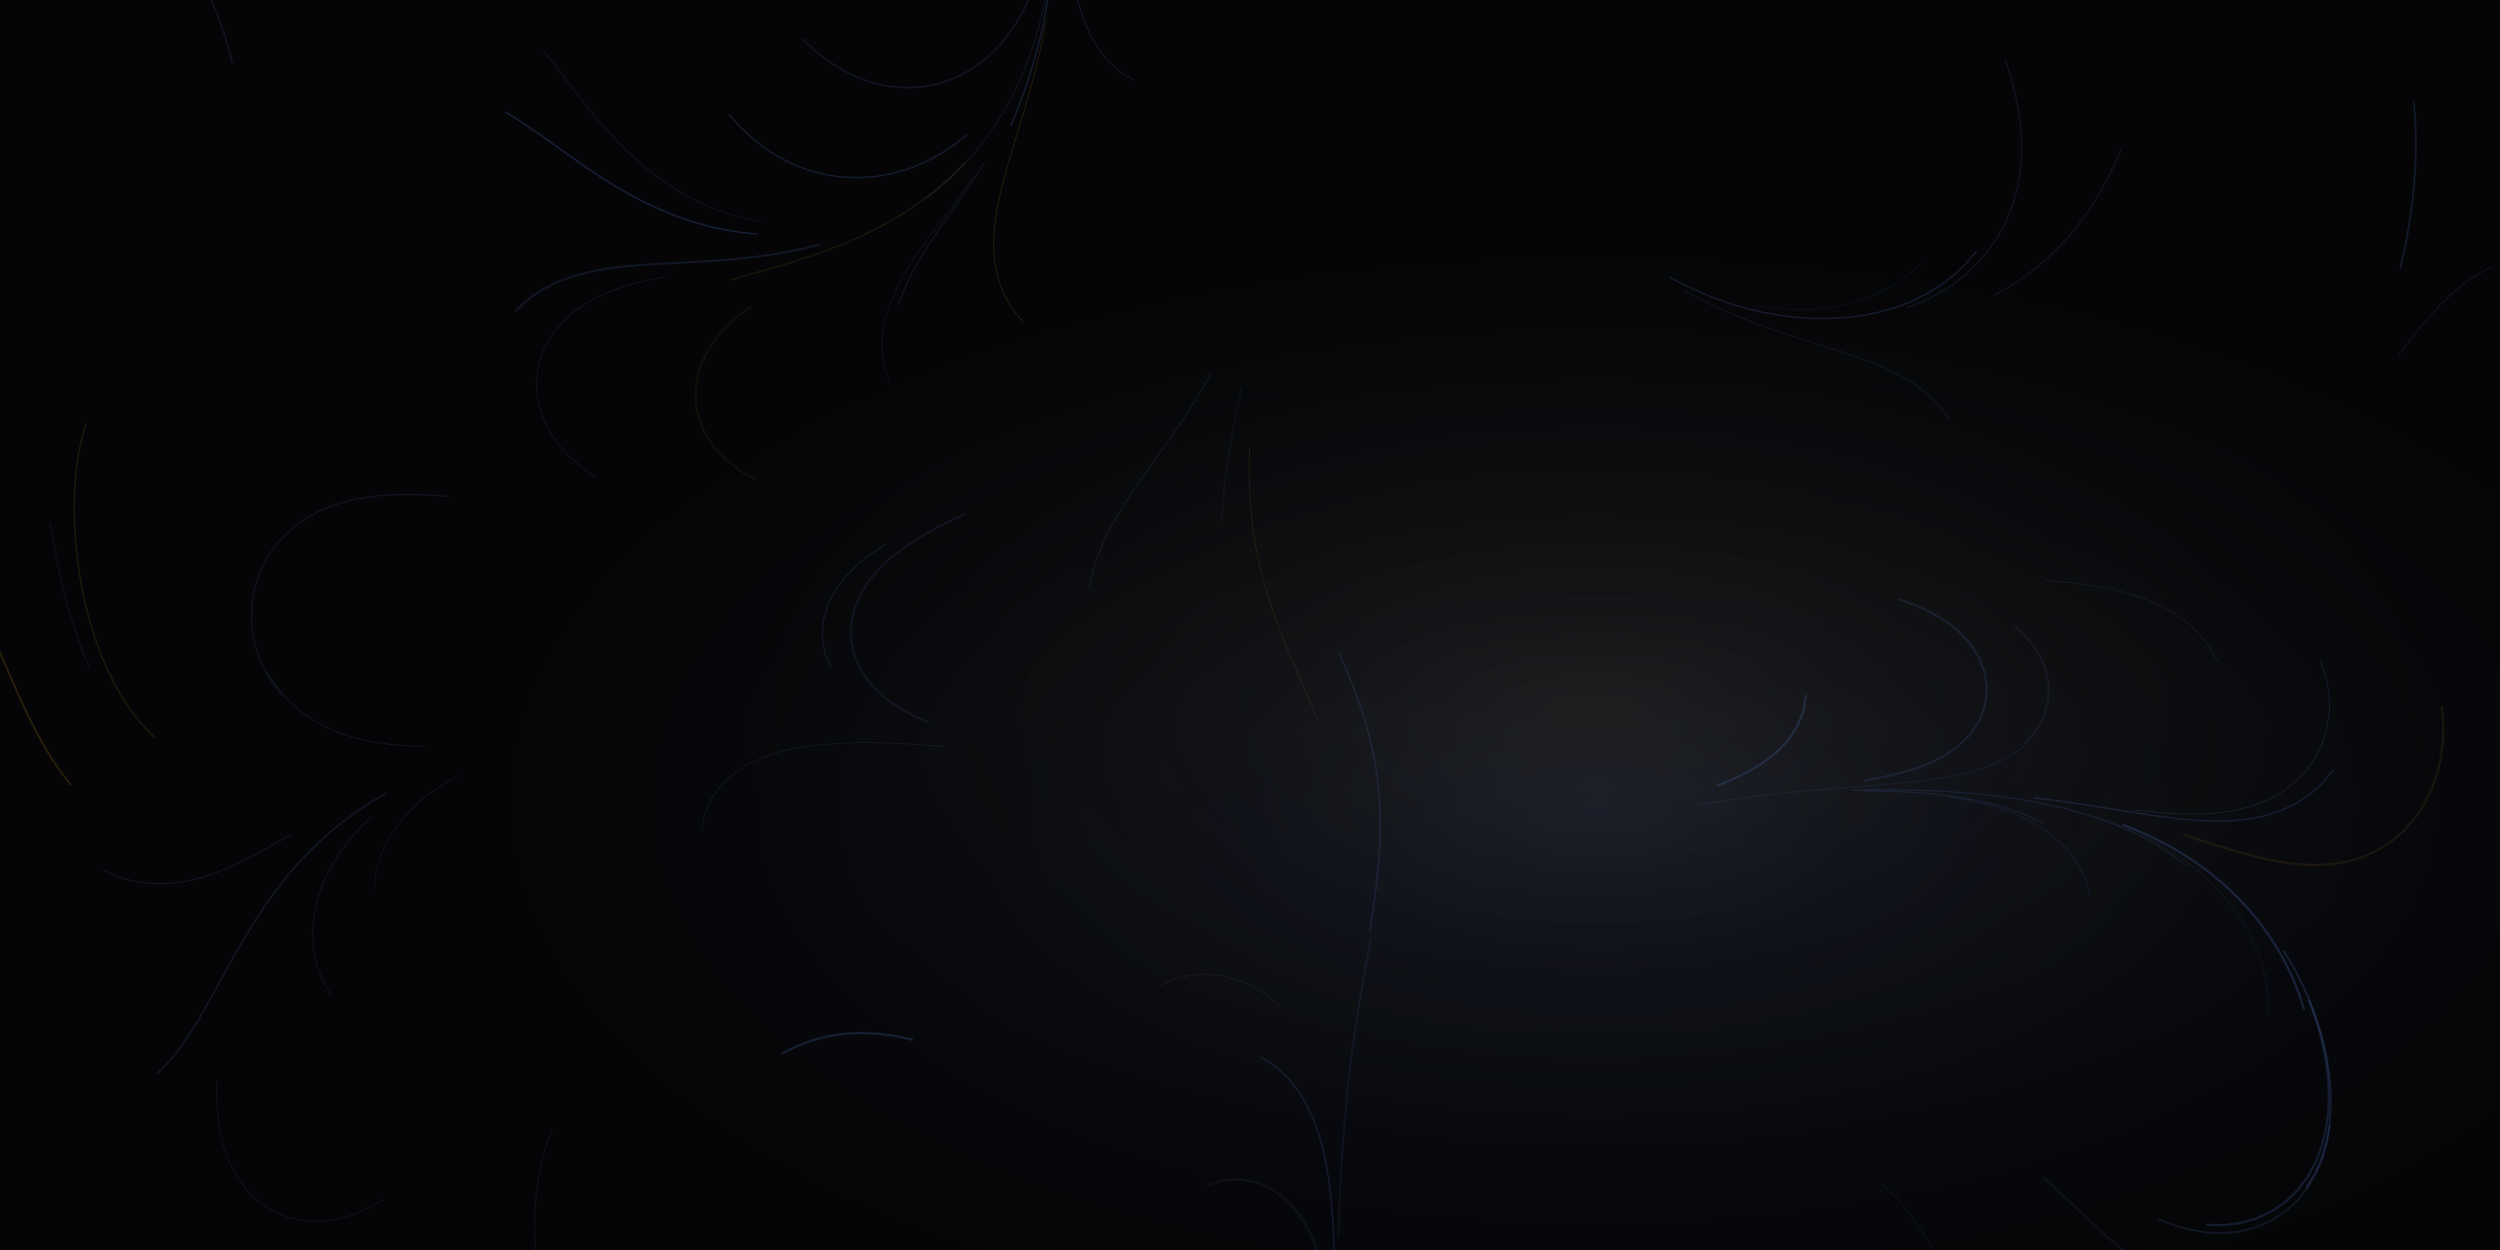
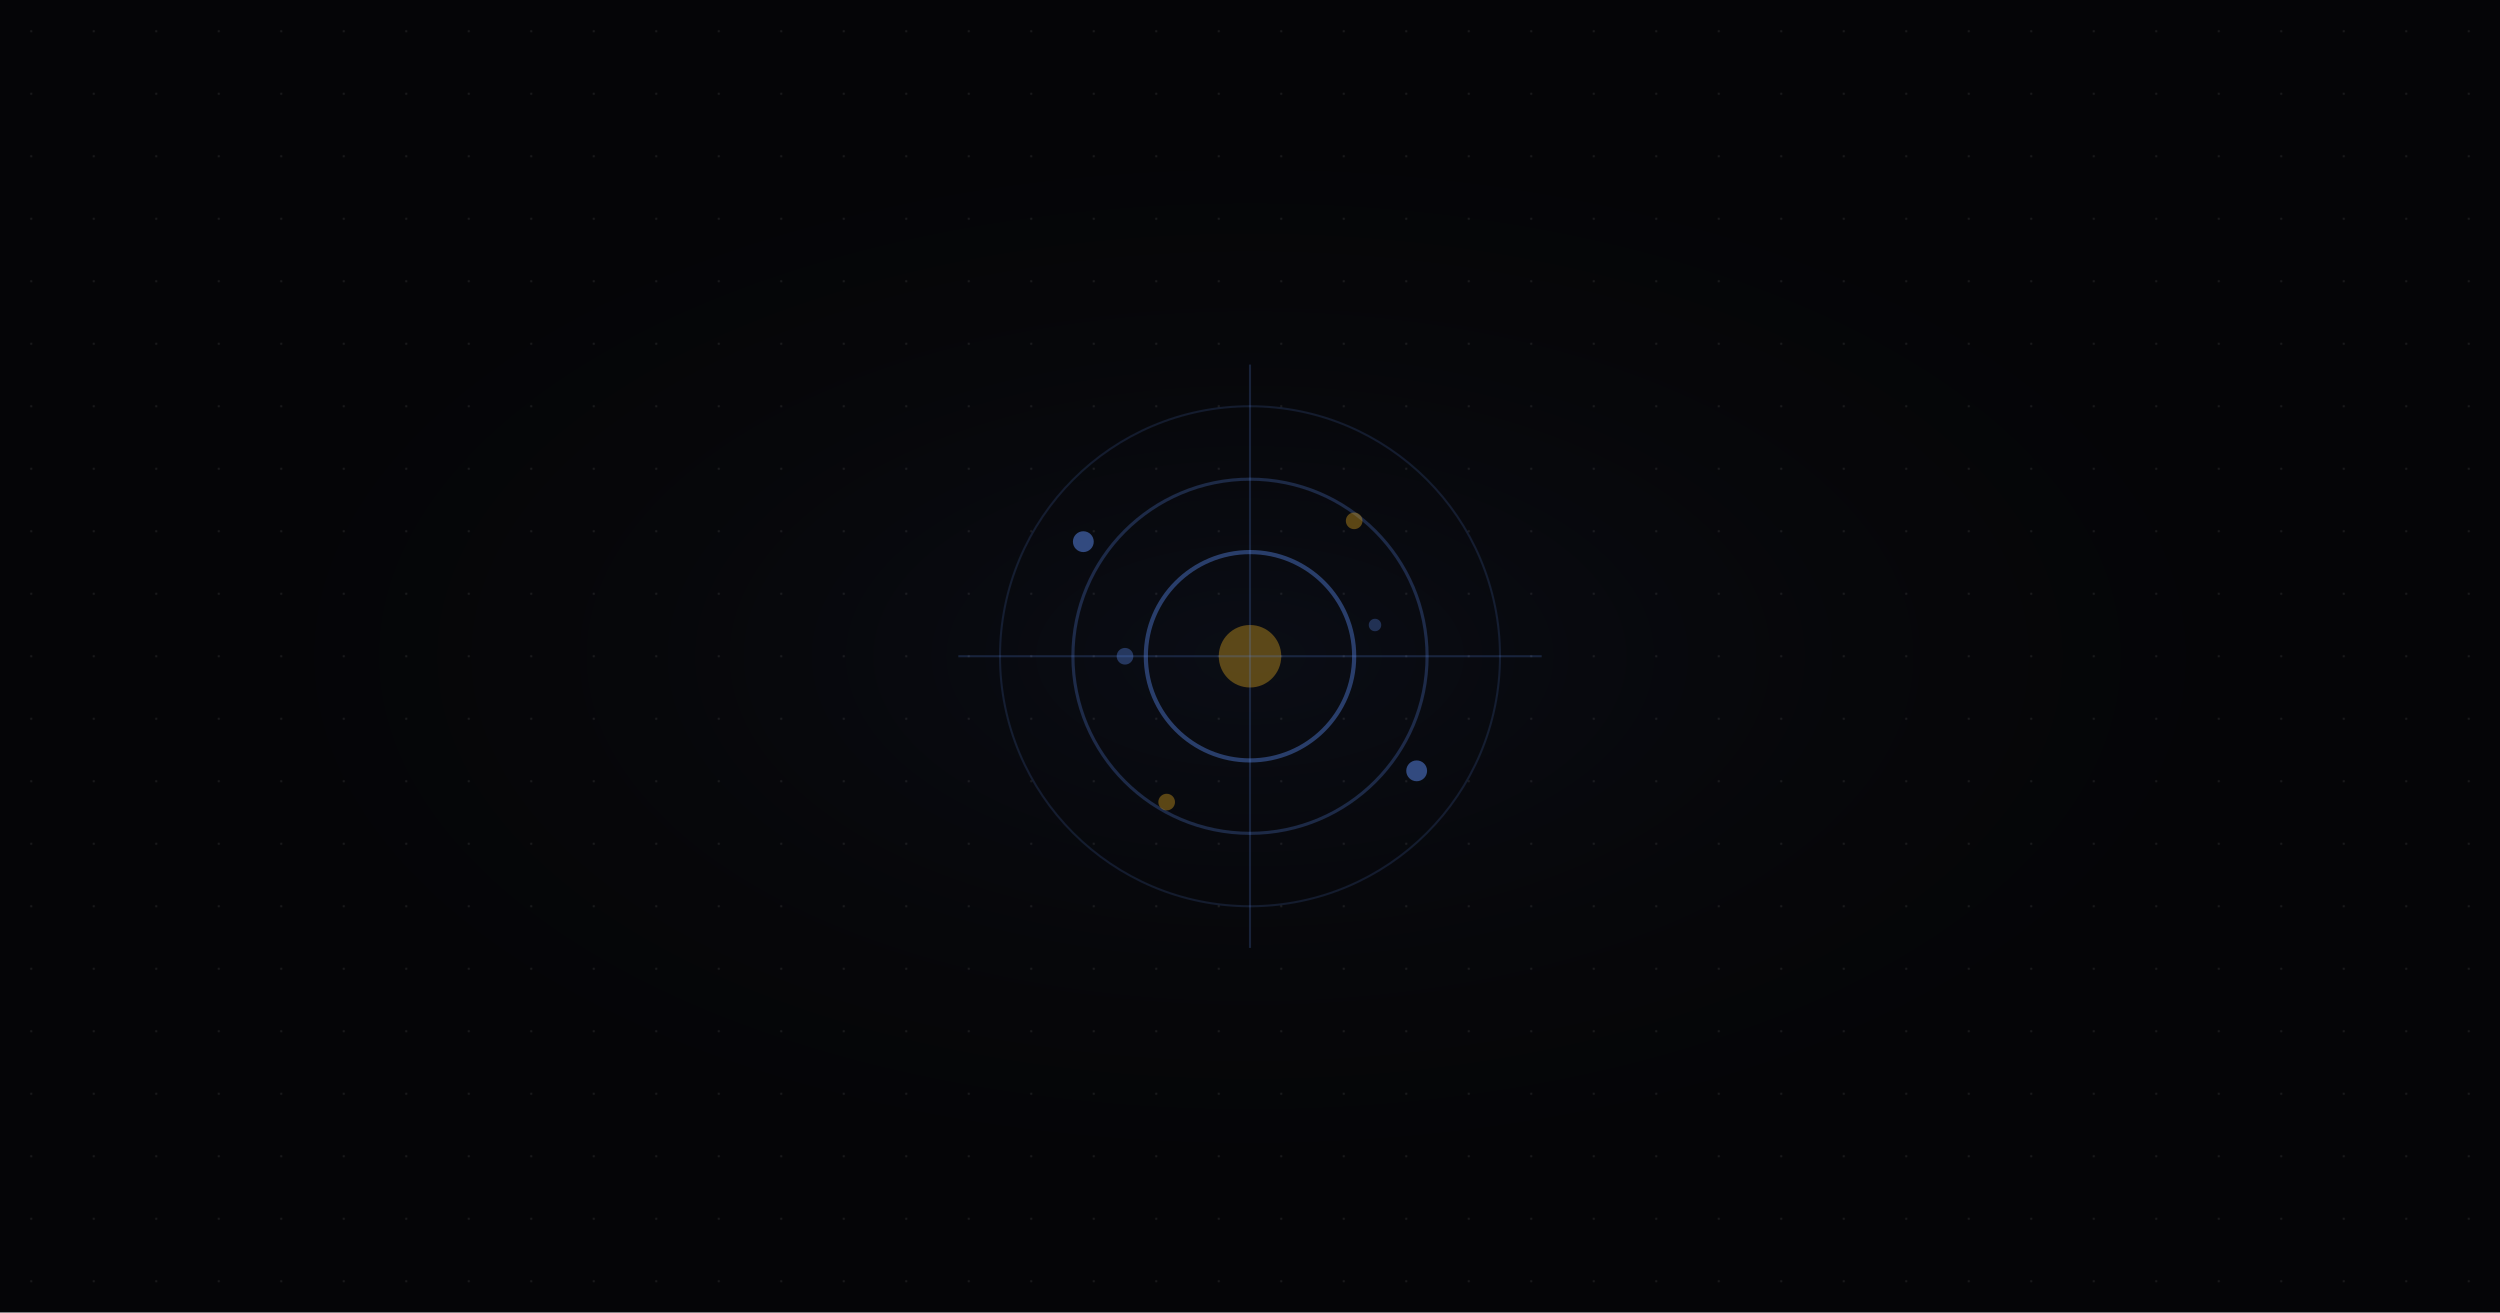
- <svg xmlns="http://www.w3.org/2000/svg" viewBox="0 0 1200 600" width="1200" height="600">
+ <svg xmlns="http://www.w3.org/2000/svg" viewBox="0 0 1200 630">
  <defs>
-     <radialGradient id="glow-724100599" cx="63.778%" cy="64.03%" r="50%">
-       <stop offset="0%" stop-color="#5B8AEF" stop-opacity="0.15" />
+     <pattern id="dots" x="0" y="0" width="30" height="30" patternUnits="userSpaceOnUse">
+       <circle cx="15" cy="15" r="0.6" fill="#ffffff12" />
+     </pattern>
+     <radialGradient id="glow" cx="50%" cy="50%" r="45%">
+       <stop offset="0%" stop-color="#5B8AEF" stop-opacity="0.06" />
      <stop offset="100%" stop-color="#050507" stop-opacity="0" />
    </radialGradient>
-     <radialGradient id="glow2-724100599" cx="63.618%" cy="57.198%" r="40%">
-       <stop offset="0%" stop-color="#d79f1e" stop-opacity="0.08" />
-       <stop offset="100%" stop-color="#050507" stop-opacity="0" />
-     </radialGradient>
-     <filter id="blur-724100599">
-       <feGaussianBlur stdDeviation="2" />
-     </filter>
  </defs>
-   <rect width="1200" height="600" fill="#050507" />
-   <rect width="1200" height="600" fill="url(#glow-724100599)" />
-   <rect width="1200" height="600" fill="url(#glow2-724100599)" />
-   <path d="M 490.814 154.319 L 485.734 148.139 L 481.805 141.17 L 479.075 133.651 L 477.499 125.807 L 476.957 117.826 L 477.281 109.832 L 478.296 101.897 L 479.832 94.046 L 481.739 86.276 L 483.89 78.571 L 486.182 70.906 L 488.529 63.258 L 490.862 55.606 L 493.126 47.933 L 495.279 40.228 L 497.287 32.484 L 499.124 24.698 L 500.77 16.869 L 502.213 9.001" fill="none" stroke="#d79f1e" stroke-width="0.399" opacity="0.169" stroke-linecap="round" />
-   <path d="M 437.806 499.079 L 429.998 497.334 L 422.074 496.238 L 414.084 495.834 L 406.091 496.161 L 398.167 497.262 L 390.398 499.171 L 382.883 501.915 L 375.734 505.505" fill="none" stroke="#5B8AEF" stroke-width="1.053" opacity="0.182" stroke-linecap="round" />
-   <path d="M 1151.112 170.644 L 1155.997 164.309 L 1160.985 158.054 L 1166.152 151.947 L 1171.58 146.069 L 1177.351 140.529 L 1183.545 135.466 L 1190.22 131.058 L 1197.396 127.521" fill="none" stroke="#5B8AEF" stroke-width="0.481" opacity="0.113" stroke-linecap="round" />
-   <path d="M 214.796 238.254 L 206.816 237.687 L 198.822 237.373 L 190.822 237.393 L 182.835 237.84 L 174.894 238.814 L 167.057 240.42 L 159.406 242.756 L 152.052 245.907 L 145.135 249.926 L 138.811 254.825 L 133.24 260.567 L 128.569 267.062 L 124.916 274.179 L 122.362 281.76 L 120.95 289.635 L 120.692 297.631 L 121.572 305.582 L 123.557 313.332 L 126.596 320.732 L 130.618 327.648 L 135.535 333.958" fill="none" stroke="#5B8AEF" stroke-width="0.684" opacity="0.098" stroke-linecap="round" />
-   <path d="M 581.422 178.835 L 577.52 185.82 L 573.405 192.68 L 569.103 199.425 L 564.65 206.071 L 560.086 212.641 L 555.456 219.165 L 550.813 225.68 L 546.217 232.228 L 541.739 238.858 L 537.46 245.617 L 533.471 252.551 L 529.881 259.701 L 526.811 267.088 L 524.39 274.713 L 522.748 282.543" fill="none" stroke="#5B8AEF" stroke-width="0.374" opacity="0.15" stroke-linecap="round" />
-   <path d="M 1105.883 484.175 L 1103.401 476.569 L 1100.4 469.154 L 1096.915 461.952 L 1092.978 454.988 L 1088.614 448.283 L 1083.848 441.858 L 1078.702 435.733 L 1073.2 429.926 L 1067.365 424.453 L 1061.222 419.328 L 1054.799 414.559 L 1048.123 410.151 L 1041.222 406.104 L 1034.124 402.414 L 1026.856 399.07 L 1019.444 396.06" fill="none" stroke="#5B8AEF" stroke-width="1.074" opacity="0.194" stroke-linecap="round" />
-   <path d="M 595.917 186.174 L 594.323 194.013 L 592.764 201.86 L 591.277 209.721 L 589.903 217.602 L 588.69 225.509 L 587.686 233.446 L 586.942 241.411 L 586.506 249.4" fill="none" stroke="#5B8AEF" stroke-width="0.598" opacity="0.071" stroke-linecap="round" />
-   <path d="M 286.408 229.18 L 279.759 224.731 L 273.647 219.57 L 268.237 213.676 L 263.72 207.074 L 260.299 199.842 L 258.167 192.131 L 257.478 184.161 L 258.313 176.205 L 260.656 168.556 L 264.392 161.481 L 269.322 155.181 L 275.207 149.761 L 281.802 145.233 L 288.897 141.537 L 296.324 138.565 L 303.963 136.188 L 311.731 134.275 L 319.575 132.703" fill="none" stroke="#5B8AEF" stroke-width="0.494" opacity="0.1" stroke-linecap="round" />
-   <path d="M 948.619 120.73 L 943.415 126.806 L 937.585 132.284 L 931.211 137.119 L 924.382 141.286 L 917.186 144.782 L 909.705 147.616 L 902.012 149.812 L 894.171 151.399 L 886.236 152.412 L 878.25 152.884 L 870.25 152.848 L 862.266 152.333 L 854.325 151.363 L 846.449 149.96 L 838.659 148.14 L 830.974 145.917 L 823.414 143.3 L 815.999 140.298 L 808.748 136.917 L 801.684 133.163" fill="none" stroke="#5B8AEF" stroke-width="0.747" opacity="0.16" stroke-linecap="round" />
-   <path d="M 555.682 473.625 L 562.951 470.283 L 570.695 468.278 L 578.671 467.659 L 586.636 468.412 L 594.367 470.469 L 601.677 473.72 L 608.417 478.029 L 614.484 483.244" fill="none" stroke="#d79f1e" stroke-width="0.535" opacity="0.067" stroke-linecap="round" />
-   <path d="M 158.991 477.741 L 154.906 470.862 L 152.054 463.388 L 150.448 455.551 L 150.036 447.561 L 150.73 439.591 L 152.427 431.773 L 155.021 424.206 L 158.414 416.96 L 162.513 410.091 L 167.237 403.635 L 172.512 397.62 L 178.266 392.062" fill="none" stroke="#5B8AEF" stroke-width="0.725" opacity="0.074" stroke-linecap="round" />
-   <path d="M 128.056 322.197 L 132.275 328.994 L 137.371 335.161 L 143.232 340.605 L 149.733 345.269 L 156.739 349.13 L 164.124 352.205 L 171.774 354.547 L 179.595 356.23 L 187.517 357.348 L 195.49 357.994 L 203.486 358.263" fill="none" stroke="#5B8AEF" stroke-width="0.393" opacity="0.138" stroke-linecap="round" />
-   <path d="M 111.529 30.102 L 109.481 22.369 L 107.144 14.718 L 104.419 7.196 L 101.195 -0.125 L 97.352 -7.142 L 92.776 -13.704 L 87.372 -19.603 L 81.103 -24.572 L 74.024 -28.299 L 66.323 -30.468 L 58.332 -30.84" fill="none" stroke="#5B8AEF" stroke-width="0.826" opacity="0.115" stroke-linecap="round" />
-   <path d="M 1172.123 339.287 L 1172.777 347.26 L 1172.642 355.259 L 1171.699 363.203 L 1169.923 371.004 L 1167.289 378.558 L 1163.777 385.746 L 1159.386 392.433 L 1154.138 398.471 L 1148.096 403.715 L 1141.363 408.035 L 1134.08 411.345 L 1126.408 413.614 L 1118.509 414.879 L 1110.517 415.23 L 1102.529 414.795 L 1094.601 413.719 L 1086.758 412.146 L 1078.996 410.208 L 1071.301 408.02 L 1063.651 405.68 L 1056.023 403.267 L 1048.399 400.845" fill="none" stroke="#d79f1e" stroke-width="1.094" opacity="0.086" stroke-linecap="round" />
-   <path d="M 971.923 357.846 L 965.452 362.55 L 958.356 366.243 L 950.877 369.082 L 943.173 371.239 L 935.343 372.879 L 927.443 374.14 L 919.505 375.133 L 911.546 375.946 L 903.577 376.648 L 895.603 377.291 L 887.627 377.916 L 879.653 378.554 L 871.681 379.229 L 863.715 379.96 L 855.755 380.765 L 847.805 381.655 L 839.866 382.643 L 831.942 383.738 L 824.034 384.952 L 816.148 386.293" fill="none" stroke="#5B8AEF" stroke-width="0.607" opacity="0.082" stroke-linecap="round" />
-   <path d="M 431.195 146.66 L 433.903 139.132 L 437.296 131.887 L 441.186 124.897 L 445.415 118.106 L 449.858 111.453 L 454.41 104.874 L 458.988 98.314 L 463.525 91.725 L 467.964 85.069 L 472.258 78.319" fill="none" stroke="#5B8AEF" stroke-width="0.374" opacity="0.171" stroke-linecap="round" />
-   <path d="M 184.063 575.708 L 177.122 579.686 L 169.799 582.906 L 162.127 585.174 L 154.205 586.292 L 146.208 586.088 L 138.377 584.452 L 130.994 581.372 L 124.326 576.951 L 118.575 571.39 L 113.846 564.937 L 110.145 557.845 L 107.409 550.327 L 105.537 542.549 L 104.418 534.628 L 103.948 526.642 L 104.036 518.642" fill="none" stroke="#5B8AEF" stroke-width="0.488" opacity="0.093" stroke-linecap="round" />
-   <path d="M 579.683 568.712 L 587.372 566.501 L 595.361 566.095 L 603.225 567.566 L 610.543 570.798 L 617.001 575.52 L 622.44 581.387 L 626.853 588.06 L 630.331 595.264 L 633.016 602.8 L 635.059 610.535 L 636.599 618.385 L 637.754 626.301 L 638.619 634.254 L 639.269 642.228 L 639.761 650.213 L 640.141 658.204" fill="none" stroke="#5B8AEF" stroke-width="0.931" opacity="0.075" stroke-linecap="round" />
-   <path d="M 657.922 450.838 L 656.486 458.708 L 655.064 466.58 L 653.681 474.46 L 652.357 482.349 L 651.107 490.251 L 649.942 498.166 L 648.867 506.093 L 647.884 514.033 L 646.993 521.983 L 646.192 529.943 L 645.476 537.911 L 644.839 545.885 L 644.277 553.865 L 643.782 561.85 L 643.349 569.838 L 642.972 577.829 L 642.646 585.823 L 642.367 593.818" fill="none" stroke="#5B8AEF" stroke-width="0.942" opacity="0.081" stroke-linecap="round" />
-   <path d="M 935.92 201.621 L 931.317 195.078 L 925.682 189.398 L 919.316 184.554 L 912.456 180.437 L 905.276 176.909 L 897.893 173.83 L 890.384 171.068 L 882.804 168.512 L 875.187 166.066 L 867.56 163.651 L 859.944 161.203 L 852.357 158.667 L 844.815 155.997 L 837.336 153.157 L 829.938 150.114 L 822.637 146.842 L 815.455 143.319 L 808.41 139.528" fill="none" stroke="#5B8AEF" stroke-width="0.524" opacity="0.098" stroke-linecap="round" />
-   <path d="M 1018.584 70.516 L 1015.441 77.873 L 1011.975 85.083 L 1008.157 92.113 L 1003.97 98.93 L 999.401 105.497 L 994.447 111.778 L 989.11 117.738 L 983.403 123.344 L 977.341 128.565 L 970.949 133.375 L 964.254 137.755 L 957.289 141.69" fill="none" stroke="#5B8AEF" stroke-width="0.657" opacity="0.1" stroke-linecap="round" />
-   <path d="M 1119.792 369.766 L 1114.728 375.96 L 1108.77 381.298 L 1102.081 385.687 L 1094.843 389.094 L 1087.228 391.547 L 1079.386 393.126 L 1071.428 393.949 L 1063.43 394.147 L 1055.436 393.85 L 1047.464 393.18 L 1039.519 392.243 L 1031.597 391.128 L 1023.691 389.909 L 1015.792 388.643 L 1007.892 387.377 L 999.988 386.146 L 992.074 384.976 L 984.148 383.887 L 976.21 382.893" fill="none" stroke="#5B8AEF" stroke-width="0.709" opacity="0.156" stroke-linecap="round" />
-   <path d="M 75.601 515.106 L 81.226 509.417 L 86.26 503.2 L 90.828 496.632 L 95.056 489.84 L 99.058 482.913 L 102.934 475.915 L 106.765 468.892 L 110.622 461.883 L 114.56 454.919 L 118.626 448.03 L 122.861 441.243 L 127.295 434.584 L 131.955 428.081 L 136.86 421.761 L 142.024 415.651 L 147.456 409.778 L 153.159 404.168 L 159.13 398.843 L 165.361 393.826 L 171.839 389.132 L 178.548 384.774 L 185.467 380.758" fill="none" stroke="#5B8AEF" stroke-width="0.714" opacity="0.139" stroke-linecap="round" />
-   <path d="M 0.037 313.23 L 3.187 320.584 L 6.36 327.928 L 9.61 335.238 L 12.991 342.488 L 16.558 349.649 L 20.368 356.683 L 24.477 363.548 L 28.942 370.186 L 33.816 376.529" fill="none" stroke="#d79f1e" stroke-width="0.865" opacity="0.172" stroke-linecap="round" />
-   <path d="M 544.278 38.448 L 537.418 34.331 L 531.524 28.922 L 526.662 22.569 L 522.772 15.578 L 519.718 8.185 L 517.336 0.547 L 515.467 -7.231 L 513.97 -15.09 L 512.726 -22.993 L 511.64 -30.919 L 510.632 -38.855 L 509.64 -46.793 L 508.614 -54.727 L 507.515 -62.651 L 506.309 -70.56 L 504.969 -78.447 L 503.473 -86.306 L 501.802 -94.129 L 499.937 -101.909 L 497.863 -109.635 L 495.566 -117.298 L 493.034 -124.887" fill="none" stroke="#5B8AEF" stroke-width="0.398" opacity="0.166" stroke-linecap="round" />
-   <path d="M 179.619 427.468 L 180.412 419.508 L 182.459 411.774 L 185.623 404.426 L 189.758 397.578 L 194.716 391.299 L 200.355 385.625 L 206.549 380.562 L 213.186 376.095 L 220.169 372.191" fill="none" stroke="#5B8AEF" stroke-width="0.579" opacity="0.077" stroke-linecap="round" />
-   <path d="M 599.776 214.541 L 599.597 222.539 L 599.653 230.539 L 599.974 238.532 L 600.59 246.508 L 601.519 254.454 L 602.776 262.355 L 604.363 270.196 L 606.271 277.965 L 608.484 285.653 L 610.972 293.256 L 613.699 300.777 L 616.621 308.224 L 619.69 315.612 L 622.854 322.96 L 626.059 330.29 L 629.25 337.626 L 632.375 344.99" fill="none" stroke="#d79f1e" stroke-width="0.378" opacity="0.128" stroke-linecap="round" />
-   <path d="M 1003.133 429.759 L 1000.999 422.049 L 997.476 414.866 L 992.774 408.394 L 987.126 402.728 L 980.758 397.885 L 973.864 393.827 L 966.598 390.479 L 959.076 387.755 L 951.382 385.567 L 943.572 383.833 L 935.686 382.485" fill="none" stroke="#5B8AEF" stroke-width="0.957" opacity="0.061" stroke-linecap="round" />
-   <path d="M 260.894 24.406 L 265.87 30.671 L 270.765 36.998 L 275.649 43.334 L 280.585 49.63 L 285.632 55.837 L 290.842 61.908 L 296.259 67.795 L 301.919 73.449 L 307.847 78.821 L 314.059 83.861 L 320.562 88.522 L 327.349 92.756 L 334.407 96.523 L 341.711 99.785 L 349.232 102.513 L 356.932 104.683 L 364.771 106.28" fill="none" stroke="#5B8AEF" stroke-width="0.785" opacity="0.07" stroke-linecap="round" />
-   <path d="M 642.984 313.819 L 646.139 321.171 L 649.144 328.585 L 651.944 336.079 L 654.488 343.664 L 656.73 351.343 L 658.633 359.114 L 660.169 366.965 L 661.322 374.881 L 662.089 382.844 L 662.482 390.835 L 662.523 398.835 L 662.245 406.83 L 661.69 414.811 L 660.902 422.772 L 659.928 430.712 L 658.815 438.634 L 657.606 446.542" fill="none" stroke="#5B8AEF" stroke-width="0.685" opacity="0.137" stroke-linecap="round" />
-   <path d="M 41.15 203.624 L 39.022 211.336 L 37.476 219.185 L 36.435 227.117 L 35.833 235.094 L 35.62 243.091 L 35.759 251.09 L 36.224 259.077 L 36.997 267.039 L 38.073 274.967 L 39.451 282.847 L 41.139 290.667 L 43.151 298.41 L 45.506 306.055 L 48.228 313.578 L 51.346 320.946 L 54.888 328.118 L 58.887 335.047 L 63.369 341.674 L 68.356 347.929 L 73.859 353.736" fill="none" stroke="#d79f1e" stroke-width="0.75" opacity="0.121" stroke-linecap="round" />
-   <path d="M 605.165 507.374 L 611.904 511.685 L 617.833 517.057 L 622.889 523.256 L 627.086 530.067 L 630.484 537.309 L 633.179 544.842 L 635.274 552.562 L 636.877 560.4 L 638.082 568.309 L 638.974 576.259 L 639.623 584.233 L 640.089 592.219 L 640.417 600.213" fill="none" stroke="#5B8AEF" stroke-width="0.705" opacity="0.147" stroke-linecap="round" />
-   <path d="M 463.051 246.708 L 455.834 250.161 L 448.718 253.816 L 441.757 257.758 L 435.025 262.08 L 428.629 266.885 L 422.713 272.271 L 417.474 278.317 L 413.162 285.056 L 410.069 292.433 L 408.481 300.274 L 408.612 308.273 L 410.513 316.044 L 414.044 323.223 L 418.914 329.569 L 424.782 335.007 L 431.34 339.589 L 438.351 343.441 L 445.654 346.708" fill="none" stroke="#5B8AEF" stroke-width="0.954" opacity="0.097" stroke-linecap="round" />
-   <path d="M 1059.486 587.923 L 1067.485 588.041 L 1075.423 587.046 L 1083.119 584.861 L 1090.367 581.475 L 1096.963 576.948 L 1102.737 571.411 L 1107.576 565.041 L 1111.436 558.034 L 1114.33 550.575 L 1116.314 542.825 L 1117.465 534.909 L 1117.867 526.919 L 1117.598 518.923 L 1116.729 510.97 L 1115.318 503.096 L 1113.411 495.326 L 1111.045 487.685 L 1108.247 480.19" fill="none" stroke="#5B8AEF" stroke-width="1.08" opacity="0.168" stroke-linecap="round" />
-   <path d="M 264.954 541.926 L 262.254 549.456 L 260.106 557.163 L 258.496 564.999 L 257.4 572.923 L 256.788 580.9 L 256.622 588.898 L 256.86 596.895 L 257.454 604.873 L 258.351 612.822 L 259.494 620.74 L 260.824 628.629" fill="none" stroke="#5B8AEF" stroke-width="0.433" opacity="0.11" stroke-linecap="round" />
-   <path d="M 981.41 278.644 L 989.386 279.261 L 997.342 280.101 L 1005.262 281.227 L 1013.123 282.711 L 1020.888 284.636 L 1028.502 287.093 L 1035.884 290.177 L 1042.923 293.977 L 1049.474 298.569 L 1055.354 303.994 L 1060.349 310.243 L 1064.232 317.237" fill="none" stroke="#5B8AEF" stroke-width="0.401" opacity="0.115" stroke-linecap="round" />
-   <path d="M 962.459 28.407 L 964.903 36.025 L 966.991 43.747 L 968.65 51.573 L 969.806 59.489 L 970.387 67.468 L 970.33 75.468 L 969.579 83.433 L 968.093 91.294 L 965.845 98.971 L 962.827 106.38 L 959.052 113.433 L 954.552 120.048 L 949.379 126.151 L 943.6 131.682 L 937.289 136.599 L 930.53 140.878 L 923.403 144.512 L 915.985 147.509" fill="none" stroke="#5B8AEF" stroke-width="0.651" opacity="0.112" stroke-linecap="round" />
-   <path d="M 866.893 334.006 L 865.508 341.885 L 862.392 349.253 L 857.839 355.831 L 852.21 361.516 L 845.837 366.352 L 838.975 370.464 L 831.801 374.004 L 824.432 377.118" fill="none" stroke="#5B8AEF" stroke-width="0.971" opacity="0.183" stroke-linecap="round" />
-   <path d="M 385.127 18.703 L 390.986 24.15 L 397.278 29.092 L 404.01 33.413 L 411.165 36.992 L 418.689 39.711 L 426.495 41.46 L 434.465 42.155 L 442.454 41.744 L 450.307 40.217 L 457.869 37.604 L 464.999 33.976 L 471.585 29.435 L 477.548 24.102 L 482.842 18.104 L 487.454 11.567 L 491.397 4.607 L 494.703 -2.678 L 497.414 -10.205 L 499.578 -17.907 L 501.243 -25.732 L 502.453 -33.639" fill="none" stroke="#5B8AEF" stroke-width="0.812" opacity="0.117" stroke-linecap="round" />
-   <path d="M 424.783 261.431 L 418.101 265.83 L 411.832 270.8 L 406.155 276.437 L 401.308 282.801 L 397.579 289.879 L 395.284 297.543 L 394.688 305.521 L 395.924 313.425 L 398.917 320.844" fill="none" stroke="#5B8AEF" stroke-width="0.56" opacity="0.128" stroke-linecap="round" />
-   <path d="M 1152.178 128.417 L 1153.976 120.622 L 1155.533 112.775 L 1156.85 104.884 L 1157.923 96.956 L 1158.747 88.998 L 1159.311 81.018 L 1159.603 73.024 L 1159.602 65.024 L 1159.284 57.03 L 1158.617 49.058" fill="none" stroke="#5B8AEF" stroke-width="0.837" opacity="0.153" stroke-linecap="round" />
-   <path d="M 981.158 565.322 L 987.036 570.75 L 992.841 576.254 L 998.623 581.783 L 1004.436 587.28 L 1010.335 592.683 L 1016.38 597.923 L 1022.628 602.92 L 1029.131 607.579 L 1035.93 611.795 L 1043.05 615.443 L 1050.488 618.387 L 1058.208 620.485 L 1066.131 621.595 L 1074.131 621.597 L 1082.042 620.405 L 1089.669 617.993 L 1096.816 614.397" fill="none" stroke="#5B8AEF" stroke-width="1.069" opacity="0.076" stroke-linecap="round" />
-   <path d="M 903.548 568.278 L 909.281 573.857 L 914.552 579.875 L 919.377 586.257 L 923.788 592.931 L 927.831 599.834 L 931.56 606.912 L 935.039 614.116 L 938.336 621.405 L 941.522 628.743 L 944.673 636.097 L 947.86 643.434 L 951.157 650.723 L 954.636 657.927 L 958.364 665.005" fill="none" stroke="#5B8AEF" stroke-width="0.311" opacity="0.113" stroke-linecap="round" />
-   <path d="M 24.091 251.65 L 25.464 259.531 L 26.97 267.388 L 28.629 275.214 L 30.462 283.001 L 32.494 290.739 L 34.75 298.414 L 37.26 306.01 L 40.057 313.505 L 43.177 320.872" fill="none" stroke="#5B8AEF" stroke-width="0.905" opacity="0.062" stroke-linecap="round" />
-   <path d="M 967.347 300.875 L 973.188 306.342 L 978.012 312.724 L 981.484 319.931 L 983.283 327.726 L 983.184 335.725 L 981.145 343.461 L 977.341 350.499 L 972.105 356.547" fill="none" stroke="#5B8AEF" stroke-width="0.96" opacity="0.082" stroke-linecap="round" />
-   <path d="M 1107.107 569.888 L 1111.253 563.046 L 1114.434 555.706 L 1116.698 548.033 L 1118.118 540.16 L 1118.776 532.187 L 1118.753 524.187 L 1118.12 516.212 L 1116.939 508.3 L 1115.258 500.479 L 1113.116 492.771 L 1110.542 485.196 L 1107.557 477.774 L 1104.179 470.522 L 1100.421 463.46 L 1096.292 456.607" fill="none" stroke="#5B8AEF" stroke-width="0.881" opacity="0.176" stroke-linecap="round" />
-   <path d="M 49.743 417.907 L 57.114 421.018 L 64.835 423.112 L 72.768 424.141 L 80.768 424.122 L 88.707 423.133 L 96.494 421.299 L 104.083 418.768 L 111.469 415.694 L 118.674 412.218 L 125.74 408.465 L 132.712 404.544 L 139.64 400.542" fill="none" stroke="#5B8AEF" stroke-width="0.438" opacity="0.143" stroke-linecap="round" />
-   <path d="M 362.162 229.918 L 355.219 225.943 L 348.854 221.098 L 343.289 215.35 L 338.783 208.74 L 335.597 201.402 L 333.947 193.574 L 333.941 185.574 L 335.549 177.737 L 338.607 170.345 L 342.867 163.573 L 348.057 157.485 L 353.929 152.051 L 360.28 147.187" fill="none" stroke="#d79f1e" stroke-width="0.972" opacity="0.06" stroke-linecap="round" />
-   <path d="M 1049.398 415.43 L 1043.013 410.61 L 1036.313 406.238 L 1029.349 402.301 L 1022.166 398.778 L 1014.805 395.646 L 1007.299 392.878 L 999.678 390.447 L 991.964 388.325 L 984.179 386.484 L 976.337 384.899 L 968.452 383.548 L 960.534 382.407 L 952.59 381.46 L 944.628 380.689 L 936.651 380.08 L 928.664 379.621 L 920.67 379.303 L 912.673 379.117 L 904.673 379.058 L 896.673 379.121 L 888.675 379.302" fill="none" stroke="#5B8AEF" stroke-width="0.484" opacity="0.145" stroke-linecap="round" />
-   <path d="M 923.773 124.706 L 918.034 130.28 L 911.673 135.131 L 904.799 139.223 L 897.521 142.546 L 889.943 145.111 L 882.157 146.947 L 874.24 148.095 L 866.256 148.597 L 858.256 148.497 L 850.284 147.836 L 842.372 146.648" fill="none" stroke="#5B8AEF" stroke-width="0.329" opacity="0.085" stroke-linecap="round" />
-   <path d="M 1088.39 487.426 L 1088.572 479.428 L 1087.74 471.471 L 1085.988 463.665 L 1083.411 456.092 L 1080.096 448.811 L 1076.122 441.868 L 1071.56 435.296 L 1066.477 429.119 L 1060.93 423.354 L 1054.977 418.01 L 1048.667 413.092 L 1042.05 408.596 L 1035.17 404.514 L 1028.067 400.832 L 1020.779 397.533 L 1013.338 394.594 L 1005.773 391.993" fill="none" stroke="#5B8AEF" stroke-width="0.367" opacity="0.092" stroke-linecap="round" />
-   <path d="M 445.112 94.908 L 451.312 89.853 L 457.237 84.478 L 462.862 78.789 L 468.164 72.798 L 473.125 66.522 L 477.73 59.981 L 481.969 53.196 L 485.835 46.192 L 489.328 38.995 L 492.451 31.629 L 495.21 24.12 L 497.615 16.49 L 499.678 8.761 L 501.413 0.951 L 502.833 -6.922" fill="none" stroke="#5B8AEF" stroke-width="0.58" opacity="0.1" stroke-linecap="round" />
-   <path d="M 350.656 134.429 L 358.339 132.202 L 366.033 130.008 L 373.716 127.778 L 381.37 125.451 L 388.977 122.977 L 396.521 120.312 L 403.98 117.42 L 411.333 114.27 L 418.56 110.838 L 425.634 107.102 L 432.531 103.049 L 439.225 98.668 L 445.688 93.953 L 451.894 88.905 L 457.816 83.526 L 463.431 77.828" fill="none" stroke="#d79f1e" stroke-width="0.659" opacity="0.107" stroke-linecap="round" />
-   <path d="M 980.496 395.129 L 973.309 391.615 L 965.849 388.726 L 958.2 386.38 L 950.425 384.497 L 942.565 383.007 L 934.649 381.851 L 926.697 380.979 L 918.721 380.351 L 910.732 379.936 L 902.735 379.709 L 894.736 379.649" fill="none" stroke="#5B8AEF" stroke-width="0.619" opacity="0.117" stroke-linecap="round" />
-   <path d="M 1113.859 317.572 L 1116.485 325.129 L 1117.937 332.996 L 1118.153 340.993 L 1117.1 348.924 L 1114.786 356.582 L 1111.257 363.761 L 1106.606 370.27 L 1100.972 375.95 L 1094.527 380.689 L 1087.463 384.444 L 1079.965 387.235 L 1072.195 389.139 L 1064.276 390.27 L 1056.291 390.759 L 1048.291 390.739 L 1040.301 390.33 L 1032.331 389.641 L 1024.379 388.761" fill="none" stroke="#5B8AEF" stroke-width="0.366" opacity="0.171" stroke-linecap="round" />
-   <path d="M 336.836 398.356 L 338.313 390.494 L 341.529 383.169 L 346.253 376.712 L 352.148 371.304 L 358.871 366.968 L 366.133 363.612 L 373.727 361.095 L 381.515 359.267 L 389.413 357.993 L 397.37 357.159 L 405.355 356.68 L 413.353 356.487 L 421.353 356.529 L 429.349 356.772 L 437.338 357.187 L 445.318 357.756 L 453.286 358.469" fill="none" stroke="#5B8AEF" stroke-width="0.312" opacity="0.142" stroke-linecap="round" />
-   <path d="M 242.691 53.821 L 249.48 58.053 L 256.122 62.512 L 262.671 67.107 L 269.181 71.757 L 275.701 76.392 L 282.277 80.948 L 288.946 85.367 L 295.736 89.597 L 302.67 93.587 L 309.761 97.292 L 317.012 100.67 L 324.423 103.684 L 331.982 106.302 L 339.675 108.496 L 347.482 110.245 L 355.378 111.531 L 363.337 112.341" fill="none" stroke="#5B8AEF" stroke-width="0.743" opacity="0.199" stroke-linecap="round" />
-   <path d="M 350.004 55.175 L 355.392 61.088 L 361.254 66.532 L 367.585 71.423 L 374.359 75.679 L 381.53 79.225 L 389.034 81.997 L 396.793 83.948 L 404.717 85.048 L 412.713 85.287 L 420.69 84.67 L 428.557 83.221 L 436.235 80.974 L 443.651 77.972 L 450.741 74.267 L 457.454 69.916 L 463.748 64.978" fill="none" stroke="#5B8AEF" stroke-width="0.665" opacity="0.179" stroke-linecap="round" />
-   <path d="M 427.13 184.046 L 424.522 176.483 L 423.35 168.569 L 423.562 160.572 L 425.007 152.704 L 427.472 145.093 L 430.736 137.789 L 434.593 130.78 L 438.867 124.018 L 443.417 117.437 L 448.128 110.972 L 452.908 104.556 L 457.681 98.137 L 462.387 91.667 L 466.974 85.112" fill="none" stroke="#5B8AEF" stroke-width="0.595" opacity="0.072" stroke-linecap="round" />
-   <path d="M 247.557 149.214 L 253.376 143.724 L 259.959 139.178 L 267.089 135.55 L 274.583 132.751 L 282.305 130.66 L 290.16 129.143 L 298.087 128.067 L 306.052 127.31 L 314.033 126.762 L 322.021 126.329 L 330.011 125.929 L 337.999 125.492 L 345.981 124.958 L 353.952 124.277 L 361.905 123.406 L 369.829 122.307 L 377.713 120.95 L 385.542 119.306 L 393.3 117.353" fill="none" stroke="#5B8AEF" stroke-width="0.956" opacity="0.136" stroke-linecap="round" />
-   <path d="M 911.869 287.798 L 919.383 290.541 L 926.652 293.882 L 933.546 297.942 L 939.877 302.833 L 945.39 308.63 L 949.762 315.329 L 952.64 322.794 L 953.707 330.722 L 952.794 338.67 L 949.958 346.15 L 945.471 352.774 L 939.727 358.343 L 933.119 362.851 L 925.959 366.421 L 918.466 369.222 L 910.777 371.43 L 902.975 373.199 L 895.108 374.655" fill="none" stroke="#5B8AEF" stroke-width="0.991" opacity="0.125" stroke-linecap="round" />
-   <path d="M 485.376 59.909 L 488.406 52.505 L 491.23 45.02 L 493.829 37.454 L 496.186 29.809 L 498.294 22.092 L 500.147 14.309 L 501.743 6.47 L 503.081 -1.417 L 504.166 -9.343 L 505 -17.3" fill="none" stroke="#5B8AEF" stroke-width="0.722" opacity="0.173" stroke-linecap="round" />
-   <path d="M 1035.852 585.236 L 1043.328 588.085 L 1051.031 590.243 L 1058.921 591.565 L 1066.914 591.906 L 1074.878 591.142 L 1082.636 589.19 L 1089.985 586.029 L 1096.719 581.711 L 1102.663 576.356 L 1107.695 570.137 L 1111.763 563.248 L 1114.871 555.877 L 1117.069 548.185 L 1118.434 540.302" fill="none" stroke="#5B8AEF" stroke-width="0.792" opacity="0.137" stroke-linecap="round" />
+   <rect width="1200" height="630" fill="#050507" />
+   <rect width="1200" height="630" fill="url(#glow)" />
+   <rect width="1200" height="630" fill="url(#dots)" />
+   <circle cx="600" cy="315" r="120" fill="none" stroke="#5B8AEF" stroke-width="1" opacity="0.15" />
+   <circle cx="600" cy="315" r="85" fill="none" stroke="#5B8AEF" stroke-width="1.5" opacity="0.25" />
+   <circle cx="600" cy="315" r="50" fill="none" stroke="#5B8AEF" stroke-width="2" opacity="0.4" />
+   <circle cx="600" cy="315" r="15" fill="#d79f1e" opacity="0.4" />
+   <line x1="600" y1="175" x2="600" y2="455" stroke="#5B8AEF" stroke-width="1" opacity="0.2" />
+   <line x1="460" y1="315" x2="740" y2="315" stroke="#5B8AEF" stroke-width="1" opacity="0.2" />
+   <circle cx="520" cy="260" r="5" fill="#5B8AEF" opacity="0.5" />
+   <circle cx="680" cy="370" r="5" fill="#5B8AEF" opacity="0.5" />
+   <circle cx="560" cy="385" r="4" fill="#d79f1e" opacity="0.4" />
+   <circle cx="650" cy="250" r="4" fill="#d79f1e" opacity="0.4" />
+   <circle cx="540" cy="315" r="4" fill="#5B8AEF" opacity="0.35" />
+   <circle cx="660" cy="300" r="3" fill="#5B8AEF" opacity="0.3" />
</svg>
